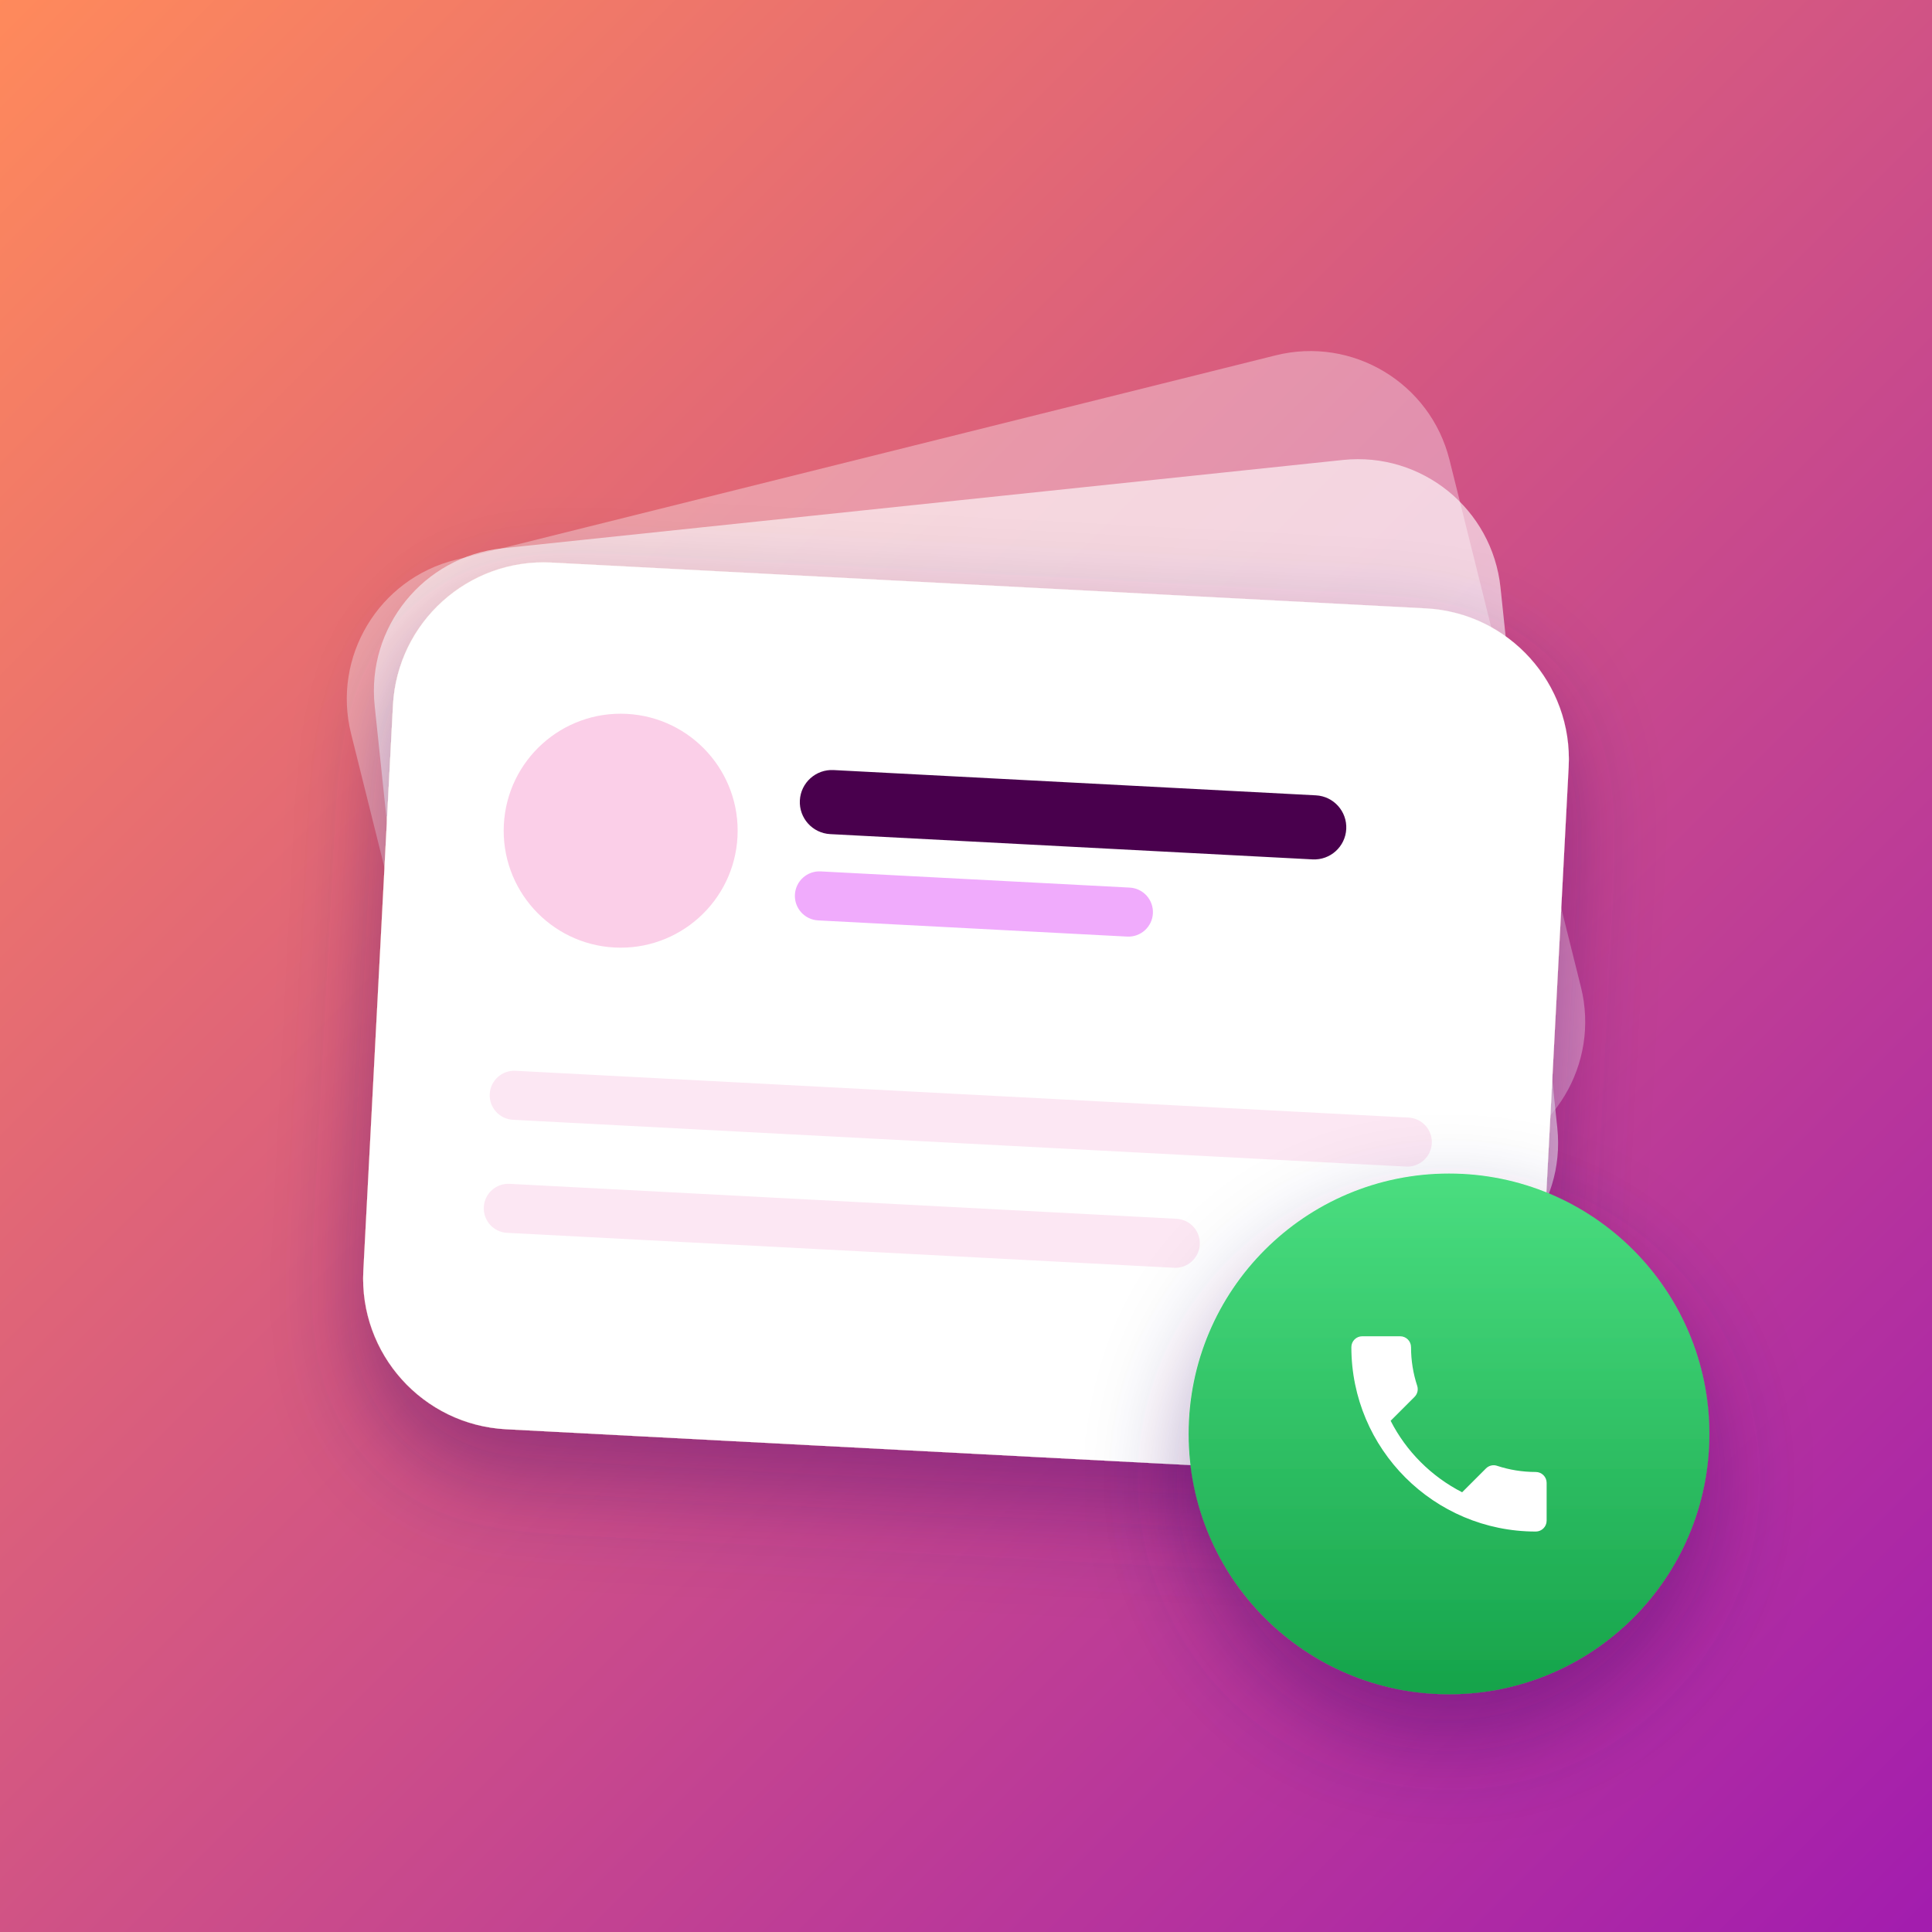
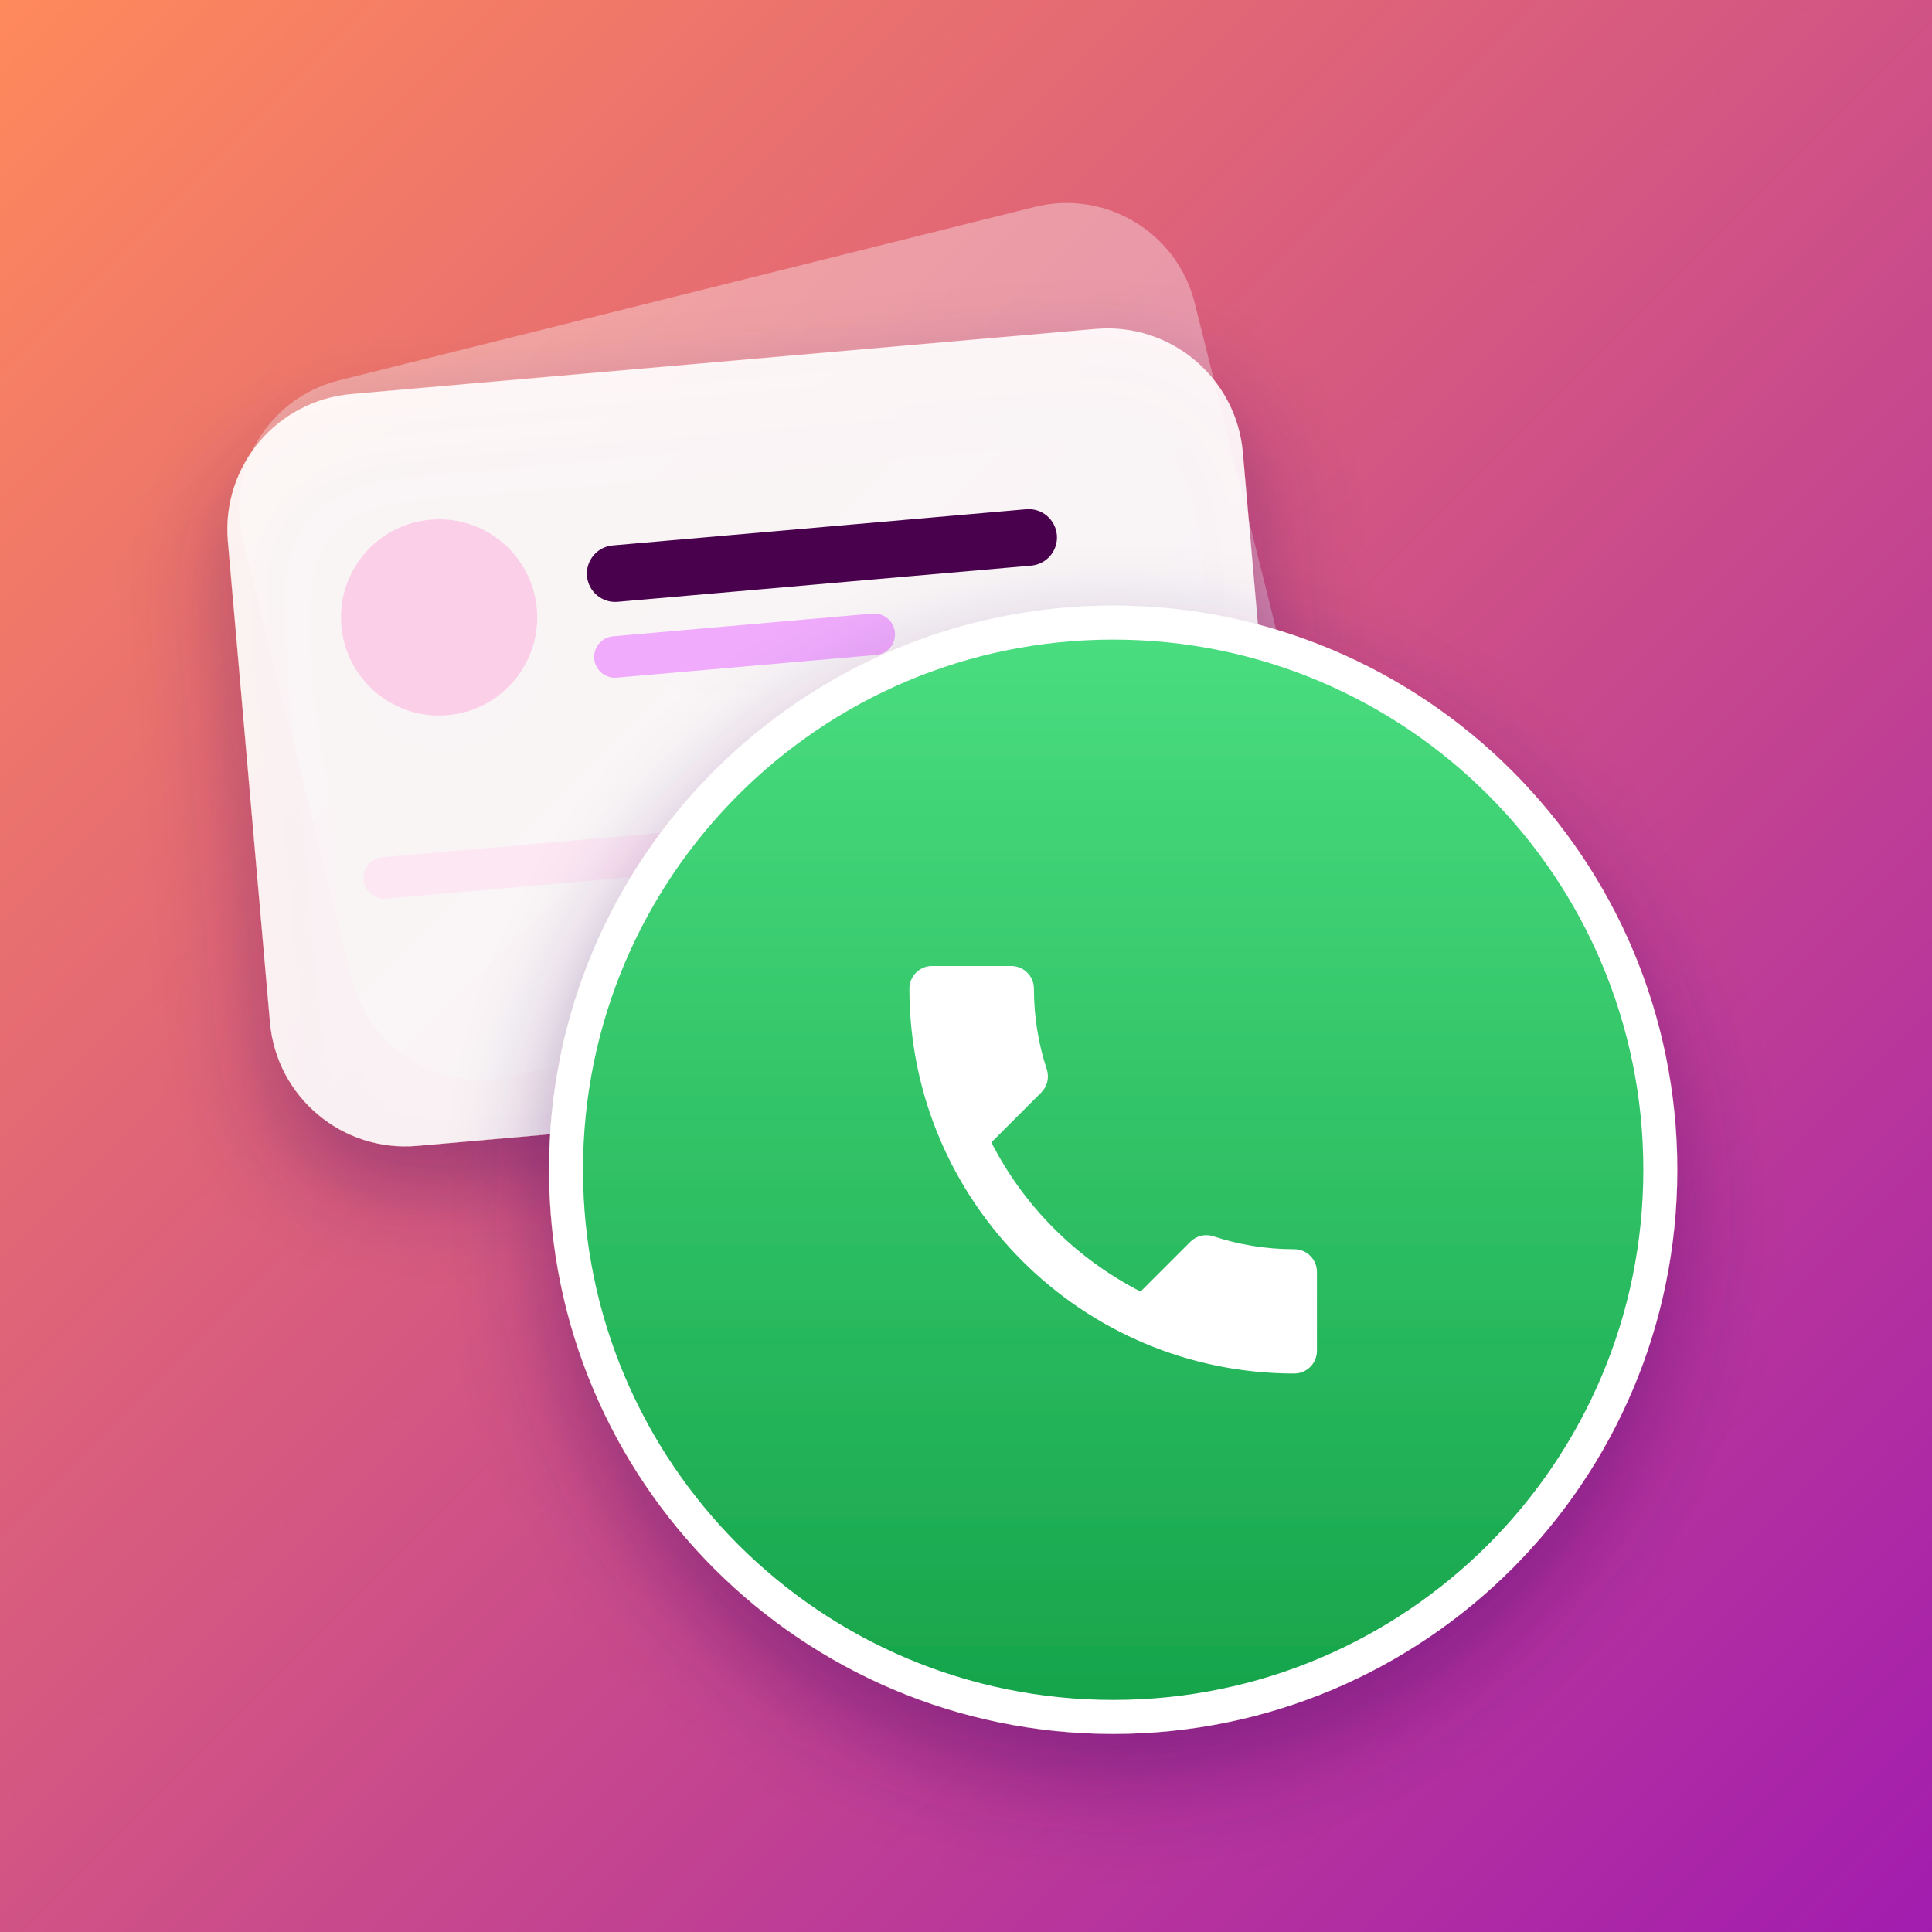
<svg xmlns="http://www.w3.org/2000/svg" width="1024" height="1024" viewBox="0 0 1024 1024">
  <defs>
    <linearGradient id="bg" x1="0" y1="0" x2="1" y2="1">
      <stop offset="0" stop-color="#FF8A5B" />
      <stop offset="1" stop-color="#A21CAF" />
    </linearGradient>
    <linearGradient id="green" x1="0" y1="0" x2="0" y2="1">
      <stop offset="0" stop-color="#4ADE80" />
      <stop offset="1" stop-color="#16A34A" />
    </linearGradient>
    <filter id="shadow" x="-20%" y="-20%" width="140%" height="150%">
      <feDropShadow dx="0" dy="24" stdDeviation="26" flood-color="#3b0764" flood-opacity="0.4" />
    </filter>
  </defs>
  <rect width="1024" height="1024" fill="url(#bg)" />
-   <rect x="212" y="236" width="600" height="440" rx="76" fill="#FFFFFF" opacity="0.35" transform="rotate(-14 512 456)" />
-   <rect x="212" y="266" width="600" height="440" rx="76" fill="#FFFFFF" opacity="0.62" transform="rotate(-6 512 486)" />
-   <g transform="rotate(3 512 540)" filter="url(#shadow)">
-     <rect x="200" y="310" width="624" height="460" rx="80" fill="#FFFFFF" />
-     <circle cx="324" cy="450" r="62" fill="#FBCFE8" />
-     <rect x="418" y="412" width="290" height="34" rx="17" fill="#4A044E" />
-     <rect x="418" y="466" width="190" height="26" rx="13" fill="#F0ABFC" />
-     <rect x="262" y="580" width="500" height="26" rx="13" fill="#FCE7F3" />
-     <rect x="262" y="640" width="380" height="26" rx="13" fill="#FCE7F3" />
+   <rect x="150" y="150" width="520" height="380" rx="70" fill="#FFFFFF" opacity="0.35" transform="rotate(-14 410 340)" />
+   <g transform="rotate(-5 410 380)" filter="url(#shadow)">
+     <rect x="130" y="190" width="540" height="400" rx="72" fill="#FFFFFF" opacity="0.9" />
+     <circle cx="238" cy="312" r="52" fill="#FBCFE8" />
+     <rect x="318" y="282" width="250" height="30" rx="15" fill="#4A044E" />
+     <rect x="318" y="330" width="160" height="22" rx="11" fill="#F0ABFC" />
+     <rect x="186" y="436" width="420" height="22" rx="11" fill="#FCE7F3" />
  </g>
  <g filter="url(#shadow)">
-     <circle cx="768" cy="760" r="138" fill="url(#green)" />
+     <circle cx="590" cy="620" r="290" fill="url(#green)" stroke="#FFFFFF" stroke-width="18" />
  </g>
-   <g transform="translate(699 691) scale(5.75)" fill="#FFFFFF">
+   <g transform="translate(446 476) scale(12)" fill="#FFFFFF">
    <path d="M6.62 10.79c1.44 2.83 3.76 5.14 6.59 6.59l2.2-2.2c.27-.27.67-.36 1.02-.24 1.12.37 2.33.57 3.57.57.55 0 1 .45 1 1V20c0 .55-.45 1-1 1-9.39 0-17-7.61-17-17 0-.55.45-1 1-1h3.5c.55 0 1 .45 1 1 0 1.25.2 2.45.57 3.57.11.35.03.74-.25 1.02l-2.2 2.2z" />
  </g>
</svg>
